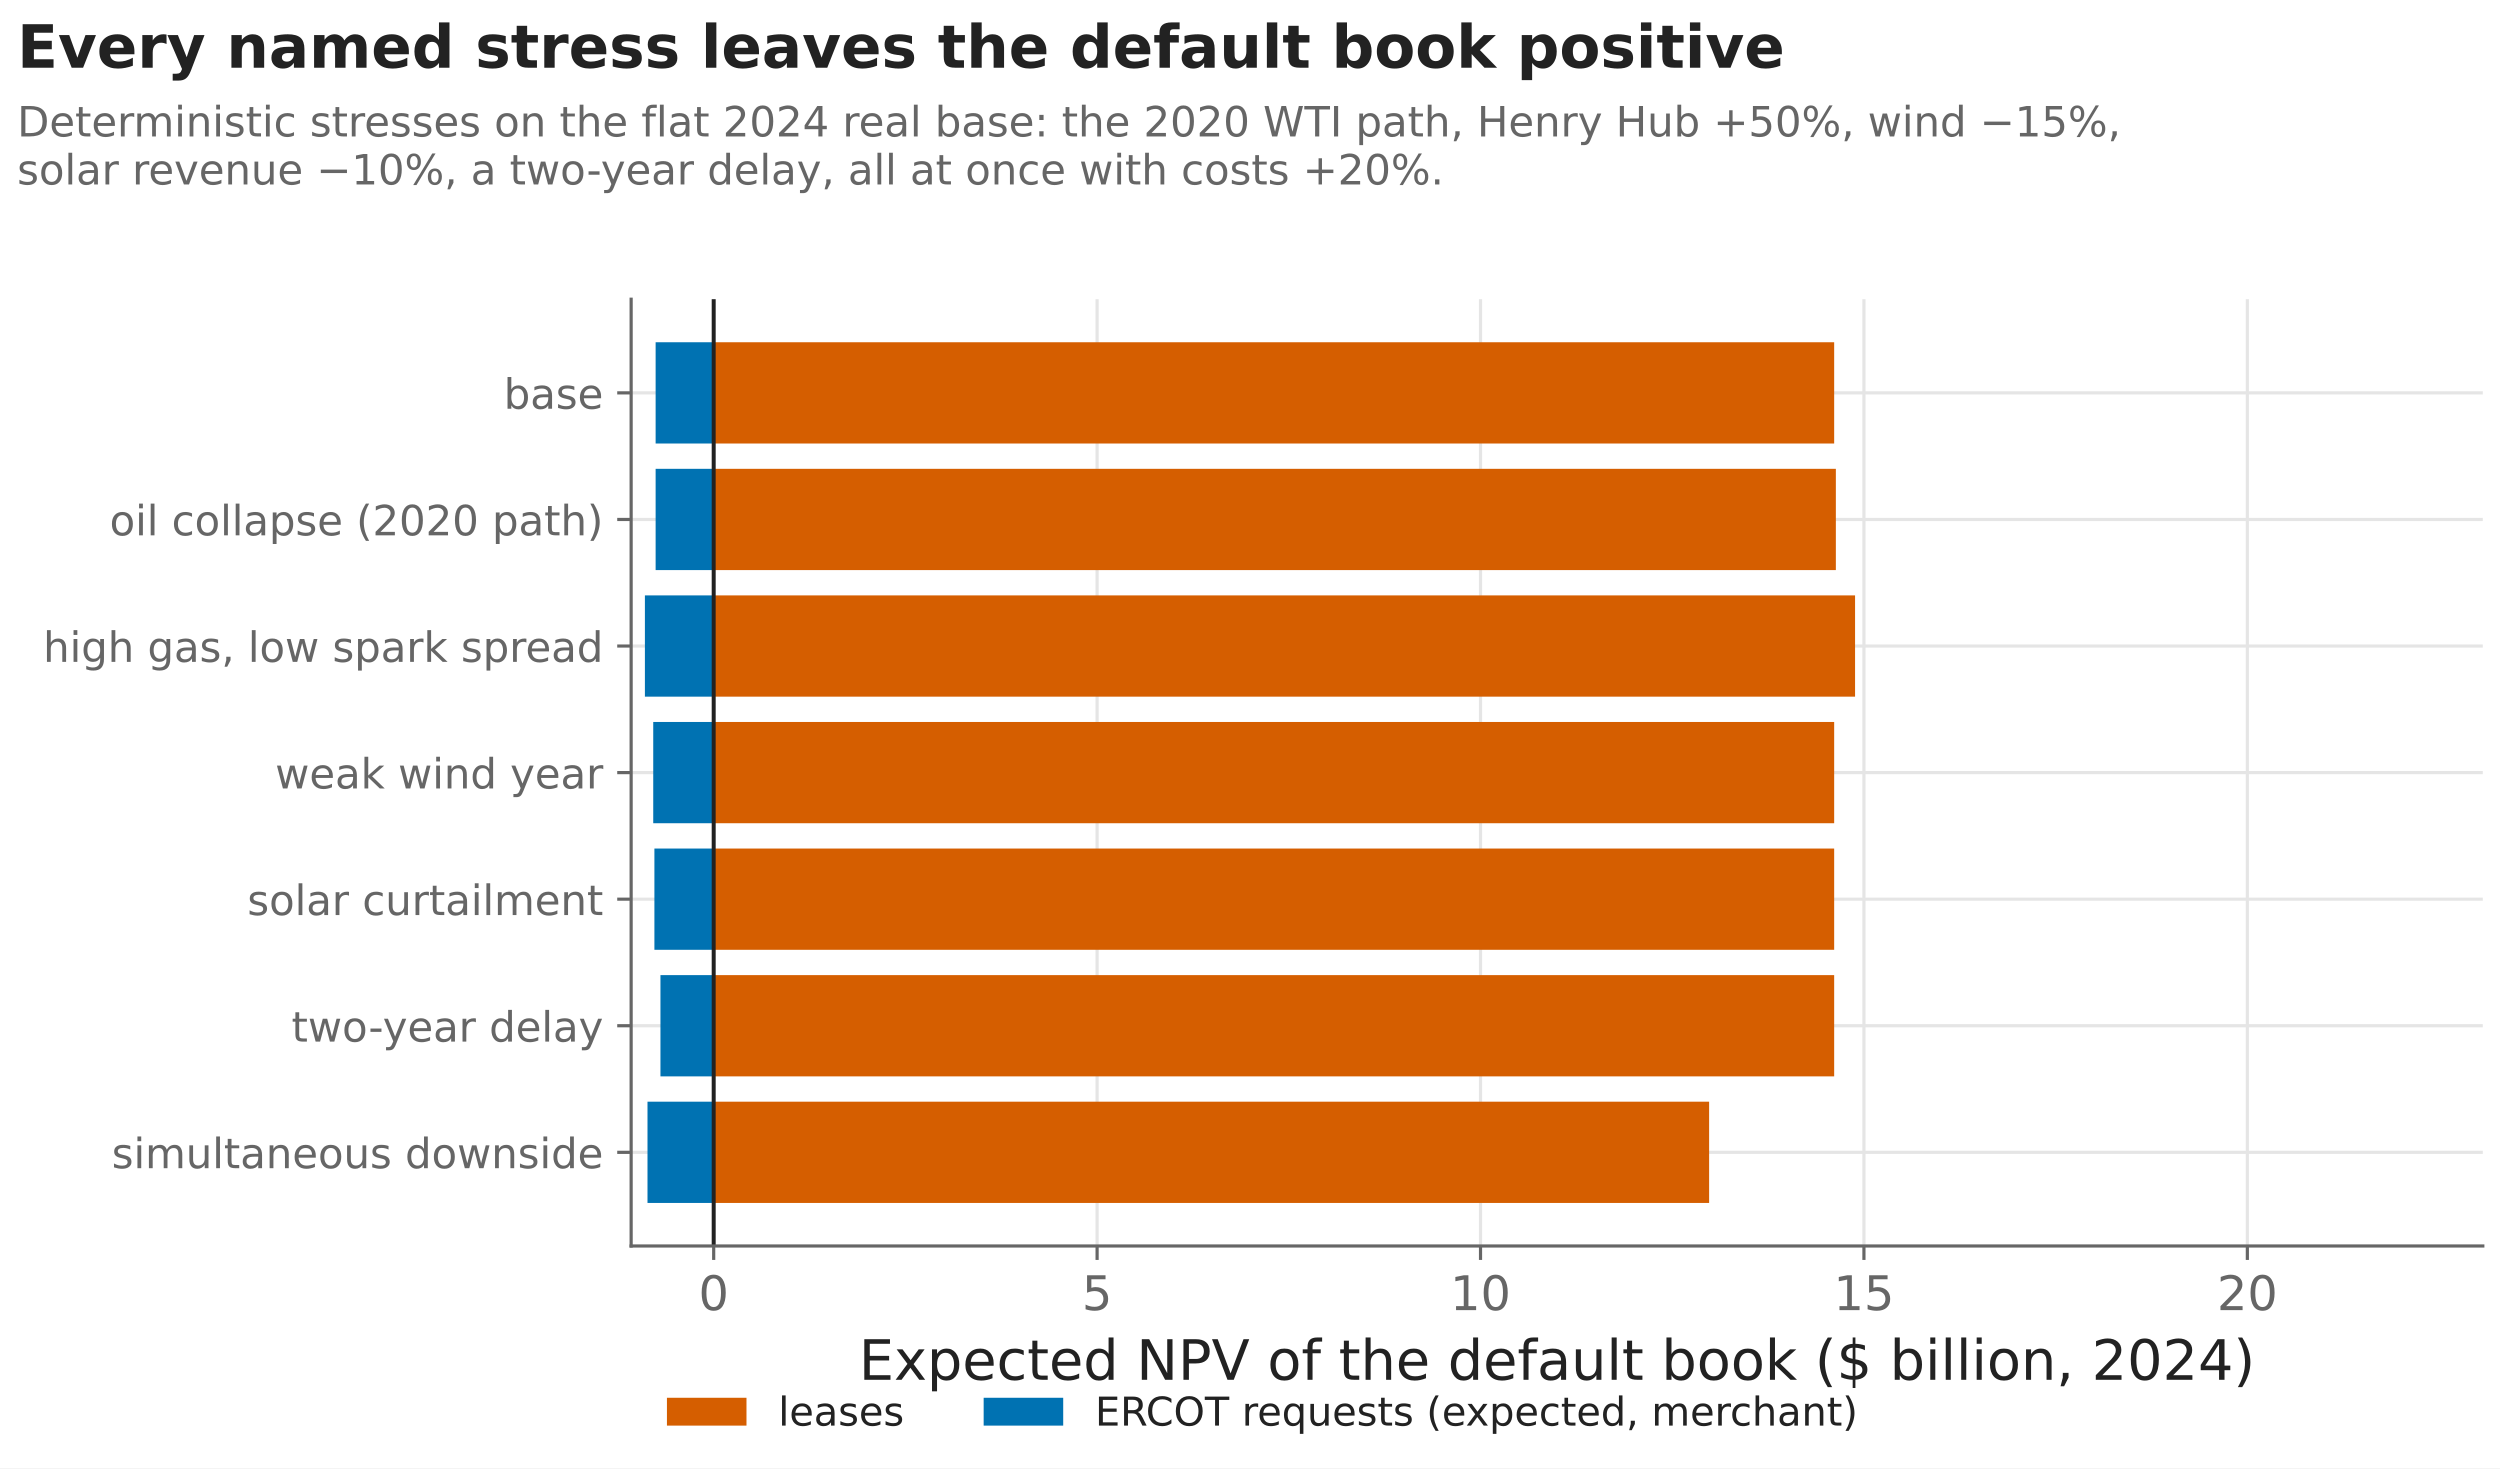
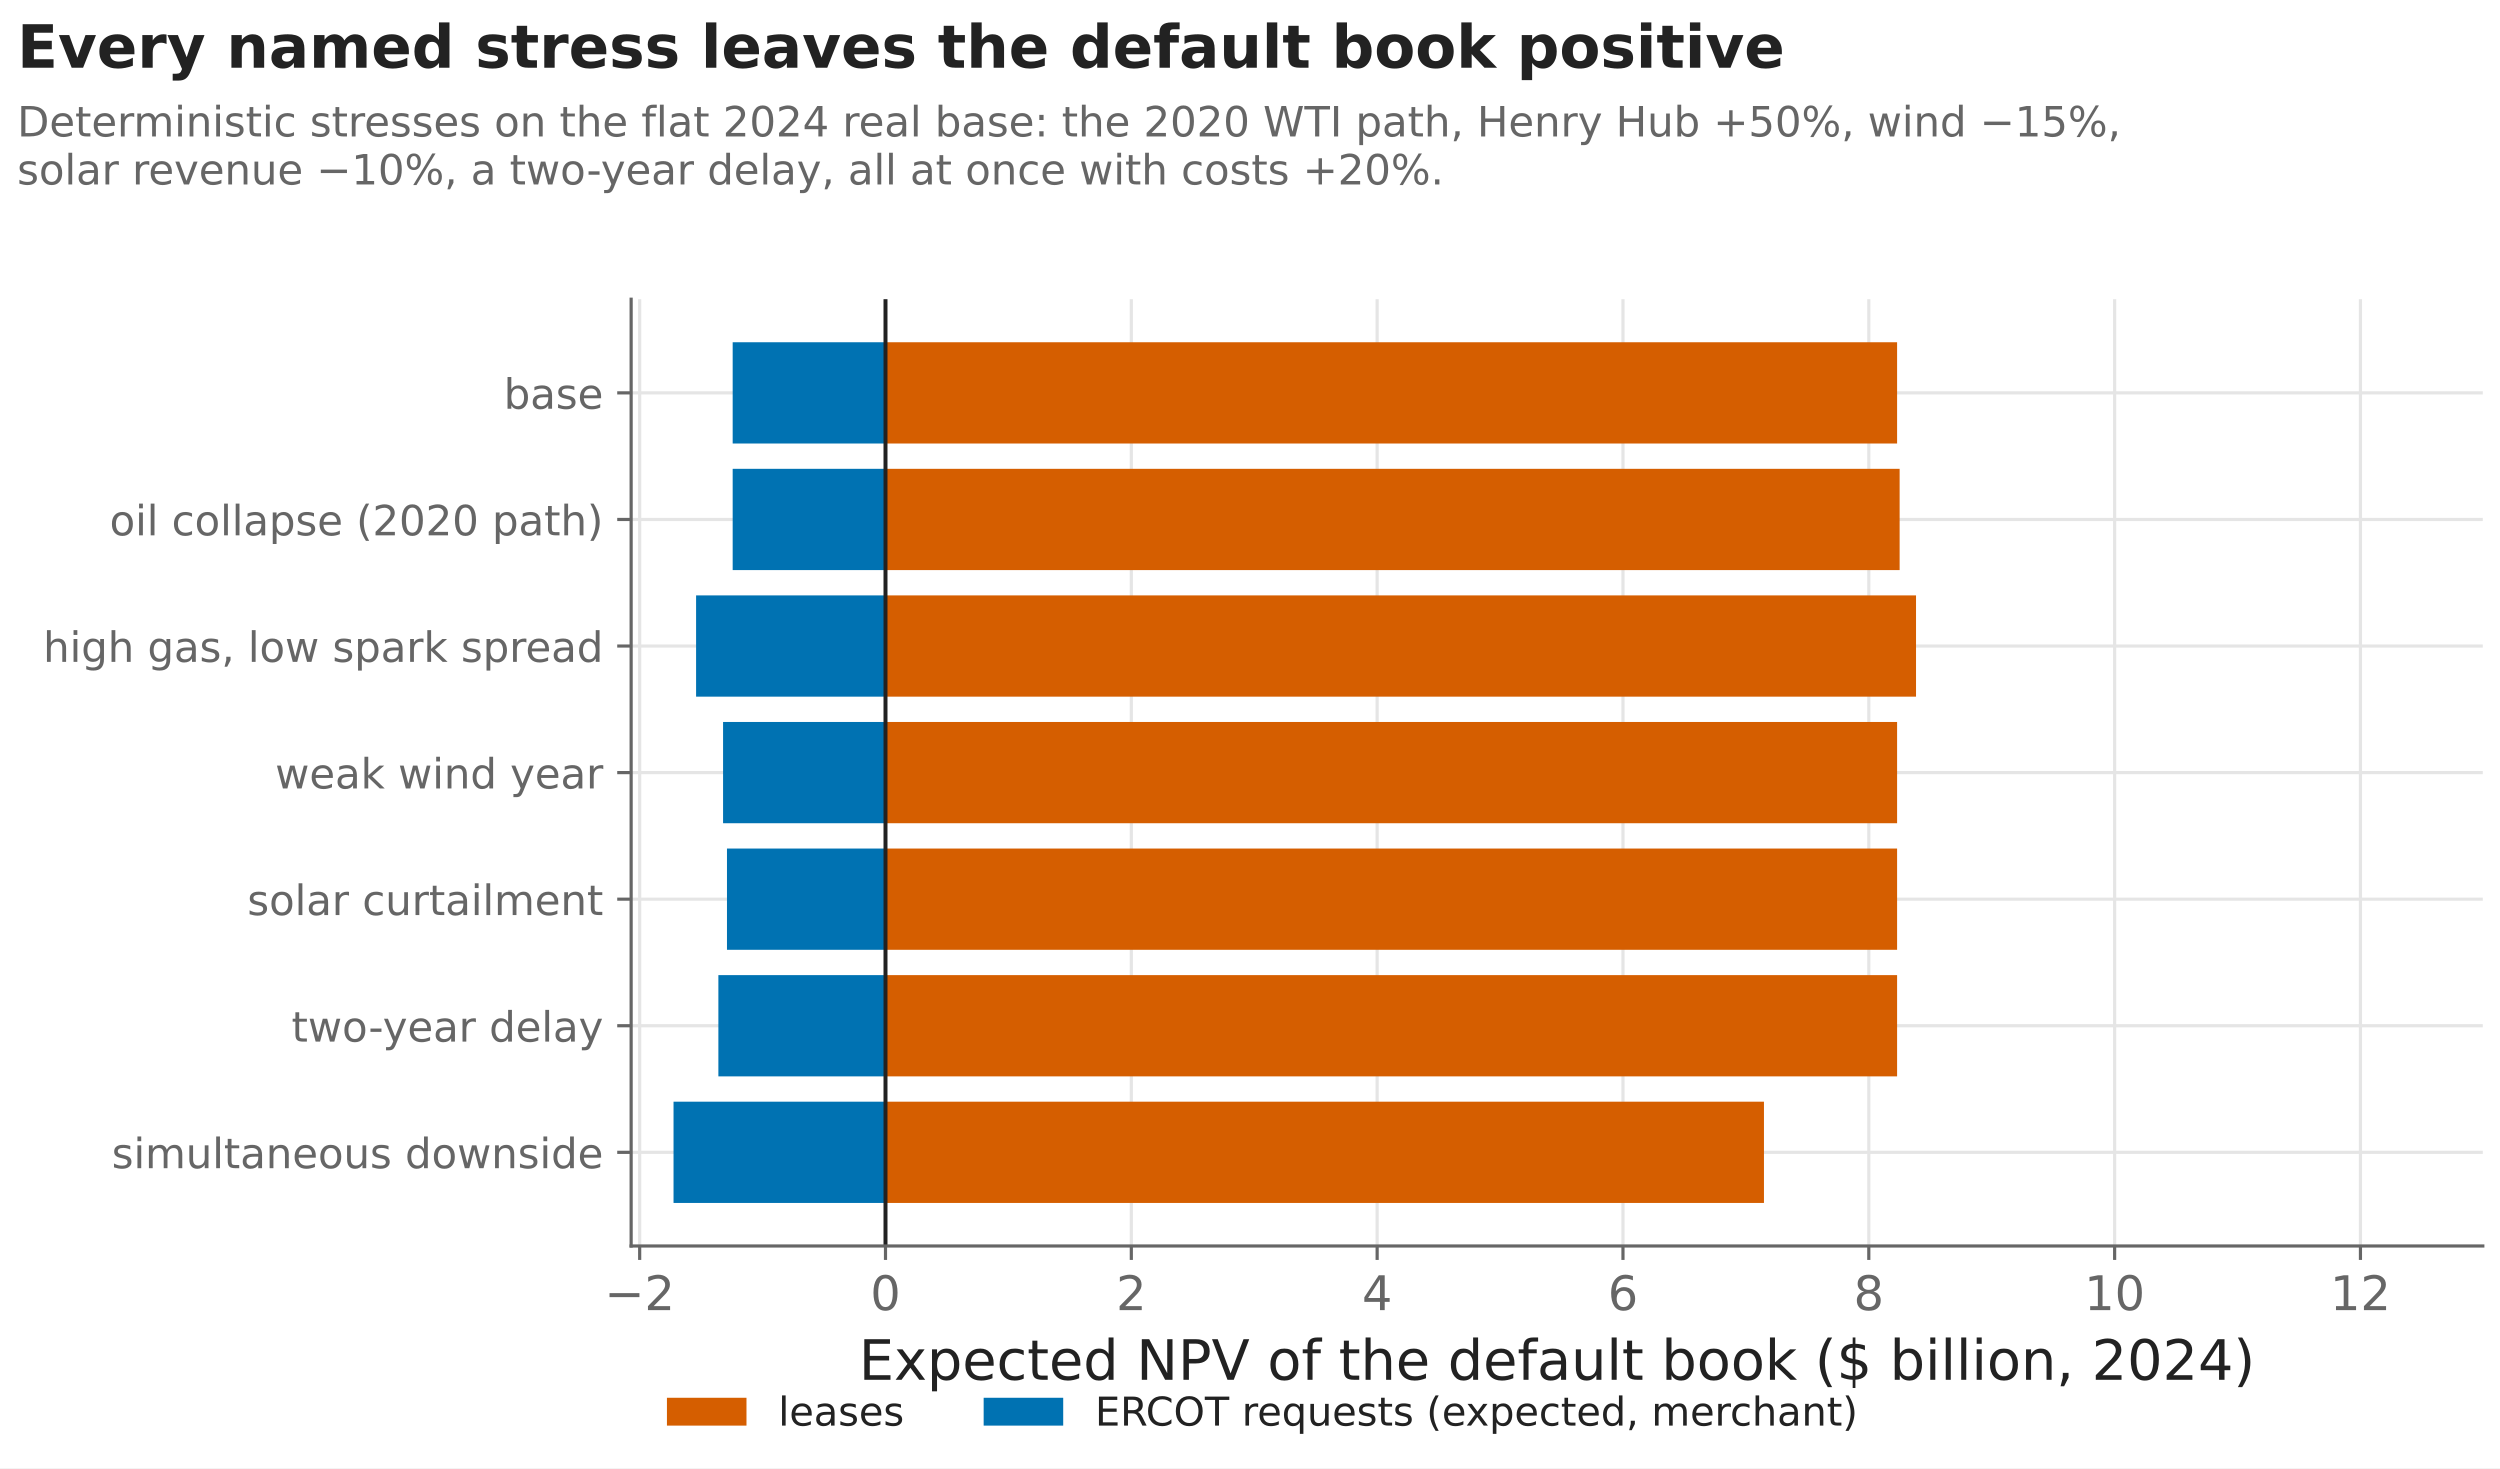
<svg xmlns="http://www.w3.org/2000/svg" xmlns:xlink="http://www.w3.org/1999/xlink" width="628.56pt" height="369.156pt" viewBox="0 0 628.56 369.156" version="1.1">
  <defs>
    <style type="text/css">*{stroke-linejoin: round; stroke-linecap: butt}</style>
  </defs>
  <g id="figure_1">
    <g id="patch_1">
      <path d="M 0 369.156  L 628.56 369.156  L 628.56 0  L 0 0  z " style="fill: #ffffff" />
    </g>
    <g id="axes_1">
      <g id="patch_2">
        <path d="M 158.684 313.27  L 624.24 313.27  L 624.24 75.23  L 158.684 75.23  z " style="fill: #ffffff" />
      </g>
      <g id="matplotlib.axis_1">
        <g id="xtick_1">
          <g id="line2d_1">
-             <path d="M 179.438 313.27  L 179.438 75.23  " clip-path="url(#p8471fedcae)" style="fill: none; stroke: #e5e5e5; stroke-width: 0.8; stroke-linecap: square" />
+             <path d="M 160.828 313.27  L 160.828 75.23  " clip-path="url(#p2131f36fea)" style="fill: none; stroke: #e5e5e5; stroke-width: 0.8; stroke-linecap: square" />
          </g>
          <g id="line2d_2">
            <defs>
              <path id="me00eba5936" d="M 0 0  L 0 3.5  " style="stroke: #666666; stroke-width: 0.8" />
            </defs>
            <g>
-               <use xlink:href="#me00eba5936" x="179.438" y="313.27" style="fill: #666666; stroke: #666666; stroke-width: 0.8" />
+               <use xlink:href="#me00eba5936" x="160.828" y="313.27" style="fill: #666666; stroke: #666666; stroke-width: 0.8" />
            </g>
          </g>
          <g id="text_1">
-             <text style="font-size: 12px; font-family: 'DejaVu Sans', 'Bitstream Vera Sans', 'Computer Modern Sans Serif', 'Lucida Grande', 'Verdana', 'Geneva', 'Lucid', 'Arial', 'Helvetica', 'Avant Garde', sans-serif; text-anchor: middle; fill: #666666" x="179.438" y="329.387" transform="rotate(-0 179.4379 329.3874)">0</text>
+             <text style="font-size: 12px; font-family: 'DejaVu Sans', 'Bitstream Vera Sans', 'Computer Modern Sans Serif', 'Lucida Grande', 'Verdana', 'Geneva', 'Lucid', 'Arial', 'Helvetica', 'Avant Garde', sans-serif; text-anchor: middle; fill: #666666" x="160.828" y="329.387" transform="rotate(-0 160.828 329.3874)">−2</text>
          </g>
        </g>
        <g id="xtick_2">
          <g id="line2d_3">
-             <path d="M 275.838 313.27  L 275.838 75.23  " clip-path="url(#p8471fedcae)" style="fill: none; stroke: #e5e5e5; stroke-width: 0.8; stroke-linecap: square" />
+             <path d="M 222.635 313.27  L 222.635 75.23  " clip-path="url(#p2131f36fea)" style="fill: none; stroke: #e5e5e5; stroke-width: 0.8; stroke-linecap: square" />
          </g>
          <g id="line2d_4">
            <g>
-               <use xlink:href="#me00eba5936" x="275.838" y="313.27" style="fill: #666666; stroke: #666666; stroke-width: 0.8" />
+               <use xlink:href="#me00eba5936" x="222.635" y="313.27" style="fill: #666666; stroke: #666666; stroke-width: 0.8" />
            </g>
          </g>
          <g id="text_2">
-             <text style="font-size: 12px; font-family: 'DejaVu Sans', 'Bitstream Vera Sans', 'Computer Modern Sans Serif', 'Lucida Grande', 'Verdana', 'Geneva', 'Lucid', 'Arial', 'Helvetica', 'Avant Garde', sans-serif; text-anchor: middle; fill: #666666" x="275.838" y="329.387" transform="rotate(-0 275.8379 329.3874)">5</text>
+             <text style="font-size: 12px; font-family: 'DejaVu Sans', 'Bitstream Vera Sans', 'Computer Modern Sans Serif', 'Lucida Grande', 'Verdana', 'Geneva', 'Lucid', 'Arial', 'Helvetica', 'Avant Garde', sans-serif; text-anchor: middle; fill: #666666" x="222.635" y="329.387" transform="rotate(-0 222.6346 329.3874)">0</text>
          </g>
        </g>
        <g id="xtick_3">
          <g id="line2d_5">
-             <path d="M 372.238 313.27  L 372.238 75.23  " clip-path="url(#p8471fedcae)" style="fill: none; stroke: #e5e5e5; stroke-width: 0.8; stroke-linecap: square" />
+             <path d="M 284.441 313.27  L 284.441 75.23  " clip-path="url(#p2131f36fea)" style="fill: none; stroke: #e5e5e5; stroke-width: 0.8; stroke-linecap: square" />
          </g>
          <g id="line2d_6">
            <g>
-               <use xlink:href="#me00eba5936" x="372.238" y="313.27" style="fill: #666666; stroke: #666666; stroke-width: 0.8" />
+               <use xlink:href="#me00eba5936" x="284.441" y="313.27" style="fill: #666666; stroke: #666666; stroke-width: 0.8" />
            </g>
          </g>
          <g id="text_3">
-             <text style="font-size: 12px; font-family: 'DejaVu Sans', 'Bitstream Vera Sans', 'Computer Modern Sans Serif', 'Lucida Grande', 'Verdana', 'Geneva', 'Lucid', 'Arial', 'Helvetica', 'Avant Garde', sans-serif; text-anchor: middle; fill: #666666" x="372.238" y="329.387" transform="rotate(-0 372.238 329.3874)">10</text>
+             <text style="font-size: 12px; font-family: 'DejaVu Sans', 'Bitstream Vera Sans', 'Computer Modern Sans Serif', 'Lucida Grande', 'Verdana', 'Geneva', 'Lucid', 'Arial', 'Helvetica', 'Avant Garde', sans-serif; text-anchor: middle; fill: #666666" x="284.441" y="329.387" transform="rotate(-0 284.4412 329.3874)">2</text>
          </g>
        </g>
        <g id="xtick_4">
          <g id="line2d_7">
-             <path d="M 468.638 313.27  L 468.638 75.23  " clip-path="url(#p8471fedcae)" style="fill: none; stroke: #e5e5e5; stroke-width: 0.8; stroke-linecap: square" />
+             <path d="M 346.248 313.27  L 346.248 75.23  " clip-path="url(#p2131f36fea)" style="fill: none; stroke: #e5e5e5; stroke-width: 0.8; stroke-linecap: square" />
          </g>
          <g id="line2d_8">
            <g>
-               <use xlink:href="#me00eba5936" x="468.638" y="313.27" style="fill: #666666; stroke: #666666; stroke-width: 0.8" />
+               <use xlink:href="#me00eba5936" x="346.248" y="313.27" style="fill: #666666; stroke: #666666; stroke-width: 0.8" />
            </g>
          </g>
          <g id="text_4">
-             <text style="font-size: 12px; font-family: 'DejaVu Sans', 'Bitstream Vera Sans', 'Computer Modern Sans Serif', 'Lucida Grande', 'Verdana', 'Geneva', 'Lucid', 'Arial', 'Helvetica', 'Avant Garde', sans-serif; text-anchor: middle; fill: #666666" x="468.638" y="329.387" transform="rotate(-0 468.6381 329.3874)">15</text>
+             <text style="font-size: 12px; font-family: 'DejaVu Sans', 'Bitstream Vera Sans', 'Computer Modern Sans Serif', 'Lucida Grande', 'Verdana', 'Geneva', 'Lucid', 'Arial', 'Helvetica', 'Avant Garde', sans-serif; text-anchor: middle; fill: #666666" x="346.248" y="329.387" transform="rotate(-0 346.2478 329.3874)">4</text>
          </g>
        </g>
        <g id="xtick_5">
          <g id="line2d_9">
-             <path d="M 565.038 313.27  L 565.038 75.23  " clip-path="url(#p8471fedcae)" style="fill: none; stroke: #e5e5e5; stroke-width: 0.8; stroke-linecap: square" />
+             <path d="M 408.054 313.27  L 408.054 75.23  " clip-path="url(#p2131f36fea)" style="fill: none; stroke: #e5e5e5; stroke-width: 0.8; stroke-linecap: square" />
          </g>
          <g id="line2d_10">
            <g>
-               <use xlink:href="#me00eba5936" x="565.038" y="313.27" style="fill: #666666; stroke: #666666; stroke-width: 0.8" />
+               <use xlink:href="#me00eba5936" x="408.054" y="313.27" style="fill: #666666; stroke: #666666; stroke-width: 0.8" />
            </g>
          </g>
          <g id="text_5">
-             <text style="font-size: 12px; font-family: 'DejaVu Sans', 'Bitstream Vera Sans', 'Computer Modern Sans Serif', 'Lucida Grande', 'Verdana', 'Geneva', 'Lucid', 'Arial', 'Helvetica', 'Avant Garde', sans-serif; text-anchor: middle; fill: #666666" x="565.038" y="329.387" transform="rotate(-0 565.0381 329.3874)">20</text>
-           </g>
-         </g>
-         <g id="text_6">
+             <text style="font-size: 12px; font-family: 'DejaVu Sans', 'Bitstream Vera Sans', 'Computer Modern Sans Serif', 'Lucida Grande', 'Verdana', 'Geneva', 'Lucid', 'Arial', 'Helvetica', 'Avant Garde', sans-serif; text-anchor: middle; fill: #666666" x="408.054" y="329.387" transform="rotate(-0 408.0544 329.3874)">6</text>
+           </g>
+         </g>
+         <g id="xtick_6">
+           <g id="line2d_11">
+             <path d="M 469.861 313.27  L 469.861 75.23  " clip-path="url(#p2131f36fea)" style="fill: none; stroke: #e5e5e5; stroke-width: 0.8; stroke-linecap: square" />
+           </g>
+           <g id="line2d_12">
+             <g>
+               <use xlink:href="#me00eba5936" x="469.861" y="313.27" style="fill: #666666; stroke: #666666; stroke-width: 0.8" />
+             </g>
+           </g>
+           <g id="text_6">
+             <text style="font-size: 12px; font-family: 'DejaVu Sans', 'Bitstream Vera Sans', 'Computer Modern Sans Serif', 'Lucida Grande', 'Verdana', 'Geneva', 'Lucid', 'Arial', 'Helvetica', 'Avant Garde', sans-serif; text-anchor: middle; fill: #666666" x="469.861" y="329.387" transform="rotate(-0 469.8611 329.3874)">8</text>
+           </g>
+         </g>
+         <g id="xtick_7">
+           <g id="line2d_13">
+             <path d="M 531.668 313.27  L 531.668 75.23  " clip-path="url(#p2131f36fea)" style="fill: none; stroke: #e5e5e5; stroke-width: 0.8; stroke-linecap: square" />
+           </g>
+           <g id="line2d_14">
+             <g>
+               <use xlink:href="#me00eba5936" x="531.668" y="313.27" style="fill: #666666; stroke: #666666; stroke-width: 0.8" />
+             </g>
+           </g>
+           <g id="text_7">
+             <text style="font-size: 12px; font-family: 'DejaVu Sans', 'Bitstream Vera Sans', 'Computer Modern Sans Serif', 'Lucida Grande', 'Verdana', 'Geneva', 'Lucid', 'Arial', 'Helvetica', 'Avant Garde', sans-serif; text-anchor: middle; fill: #666666" x="531.668" y="329.387" transform="rotate(-0 531.6677 329.3874)">10</text>
+           </g>
+         </g>
+         <g id="xtick_8">
+           <g id="line2d_15">
+             <path d="M 593.474 313.27  L 593.474 75.23  " clip-path="url(#p2131f36fea)" style="fill: none; stroke: #e5e5e5; stroke-width: 0.8; stroke-linecap: square" />
+           </g>
+           <g id="line2d_16">
+             <g>
+               <use xlink:href="#me00eba5936" x="593.474" y="313.27" style="fill: #666666; stroke: #666666; stroke-width: 0.8" />
+             </g>
+           </g>
+           <g id="text_8">
+             <text style="font-size: 12px; font-family: 'DejaVu Sans', 'Bitstream Vera Sans', 'Computer Modern Sans Serif', 'Lucida Grande', 'Verdana', 'Geneva', 'Lucid', 'Arial', 'Helvetica', 'Avant Garde', sans-serif; text-anchor: middle; fill: #666666" x="593.474" y="329.387" transform="rotate(-0 593.4743 329.3874)">12</text>
+           </g>
+         </g>
+         <g id="text_9">
          <text style="font-size: 14px; font-family: 'DejaVu Sans', 'Bitstream Vera Sans', 'Computer Modern Sans Serif', 'Lucida Grande', 'Verdana', 'Geneva', 'Lucid', 'Arial', 'Helvetica', 'Avant Garde', sans-serif; text-anchor: middle; fill: #222222" x="391.462" y="346.908" transform="rotate(-0 391.4619 346.908)">Expected NPV of the default book ($ billion, 2024)</text>
        </g>
      </g>
      <g id="matplotlib.axis_2">
        <g id="ytick_1">
-           <g id="line2d_11">
-             <path d="M 158.684 98.78  L 624.24 98.78  " clip-path="url(#p8471fedcae)" style="fill: none; stroke: #e5e5e5; stroke-width: 0.8; stroke-linecap: square" />
-           </g>
-           <g id="line2d_12">
+           <g id="line2d_17">
+             <path d="M 158.684 98.78  L 624.24 98.78  " clip-path="url(#p2131f36fea)" style="fill: none; stroke: #e5e5e5; stroke-width: 0.8; stroke-linecap: square" />
+           </g>
+           <g id="line2d_18">
            <defs>
              <path id="mce5acbc380" d="M 0 0  L -3.5 0  " style="stroke: #666666; stroke-width: 0.8" />
            </defs>
            <g>
              <use xlink:href="#mce5acbc380" x="158.684" y="98.78" style="fill: #666666; stroke: #666666; stroke-width: 0.8" />
            </g>
          </g>
-           <g id="text_7">
+           <g id="text_10">
            <text style="font-size: 10.5px; font-family: 'DejaVu Sans', 'Bitstream Vera Sans', 'Computer Modern Sans Serif', 'Lucida Grande', 'Verdana', 'Geneva', 'Lucid', 'Arial', 'Helvetica', 'Avant Garde', sans-serif; text-anchor: end; fill: #666666" x="151.684" y="102.769" transform="rotate(-0 151.6838 102.7688)">base</text>
          </g>
        </g>
        <g id="ytick_2">
-           <g id="line2d_13">
-             <path d="M 158.684 130.603  L 624.24 130.603  " clip-path="url(#p8471fedcae)" style="fill: none; stroke: #e5e5e5; stroke-width: 0.8; stroke-linecap: square" />
-           </g>
-           <g id="line2d_14">
+           <g id="line2d_19">
+             <path d="M 158.684 130.603  L 624.24 130.603  " clip-path="url(#p2131f36fea)" style="fill: none; stroke: #e5e5e5; stroke-width: 0.8; stroke-linecap: square" />
+           </g>
+           <g id="line2d_20">
            <g>
              <use xlink:href="#mce5acbc380" x="158.684" y="130.603" style="fill: #666666; stroke: #666666; stroke-width: 0.8" />
            </g>
          </g>
-           <g id="text_8">
+           <g id="text_11">
            <text style="font-size: 10.5px; font-family: 'DejaVu Sans', 'Bitstream Vera Sans', 'Computer Modern Sans Serif', 'Lucida Grande', 'Verdana', 'Geneva', 'Lucid', 'Arial', 'Helvetica', 'Avant Garde', sans-serif; text-anchor: end; fill: #666666" x="151.684" y="134.592" transform="rotate(-0 151.6838 134.5923)">oil collapse (2020 path)</text>
          </g>
        </g>
        <g id="ytick_3">
-           <g id="line2d_15">
-             <path d="M 158.684 162.427  L 624.24 162.427  " clip-path="url(#p8471fedcae)" style="fill: none; stroke: #e5e5e5; stroke-width: 0.8; stroke-linecap: square" />
-           </g>
-           <g id="line2d_16">
+           <g id="line2d_21">
+             <path d="M 158.684 162.427  L 624.24 162.427  " clip-path="url(#p2131f36fea)" style="fill: none; stroke: #e5e5e5; stroke-width: 0.8; stroke-linecap: square" />
+           </g>
+           <g id="line2d_22">
            <g>
              <use xlink:href="#mce5acbc380" x="158.684" y="162.427" style="fill: #666666; stroke: #666666; stroke-width: 0.8" />
            </g>
          </g>
-           <g id="text_9">
+           <g id="text_12">
            <text style="font-size: 10.5px; font-family: 'DejaVu Sans', 'Bitstream Vera Sans', 'Computer Modern Sans Serif', 'Lucida Grande', 'Verdana', 'Geneva', 'Lucid', 'Arial', 'Helvetica', 'Avant Garde', sans-serif; text-anchor: end; fill: #666666" x="151.684" y="166.416" transform="rotate(-0 151.6838 166.4158)">high gas, low spark spread</text>
          </g>
        </g>
        <g id="ytick_4">
-           <g id="line2d_17">
-             <path d="M 158.684 194.25  L 624.24 194.25  " clip-path="url(#p8471fedcae)" style="fill: none; stroke: #e5e5e5; stroke-width: 0.8; stroke-linecap: square" />
-           </g>
-           <g id="line2d_18">
+           <g id="line2d_23">
+             <path d="M 158.684 194.25  L 624.24 194.25  " clip-path="url(#p2131f36fea)" style="fill: none; stroke: #e5e5e5; stroke-width: 0.8; stroke-linecap: square" />
+           </g>
+           <g id="line2d_24">
            <g>
              <use xlink:href="#mce5acbc380" x="158.684" y="194.25" style="fill: #666666; stroke: #666666; stroke-width: 0.8" />
            </g>
          </g>
-           <g id="text_10">
+           <g id="text_13">
            <text style="font-size: 10.5px; font-family: 'DejaVu Sans', 'Bitstream Vera Sans', 'Computer Modern Sans Serif', 'Lucida Grande', 'Verdana', 'Geneva', 'Lucid', 'Arial', 'Helvetica', 'Avant Garde', sans-serif; text-anchor: end; fill: #666666" x="151.684" y="198.239" transform="rotate(-0 151.6838 198.2394)">weak wind year</text>
          </g>
        </g>
        <g id="ytick_5">
-           <g id="line2d_19">
-             <path d="M 158.684 226.074  L 624.24 226.074  " clip-path="url(#p8471fedcae)" style="fill: none; stroke: #e5e5e5; stroke-width: 0.8; stroke-linecap: square" />
-           </g>
-           <g id="line2d_20">
+           <g id="line2d_25">
+             <path d="M 158.684 226.074  L 624.24 226.074  " clip-path="url(#p2131f36fea)" style="fill: none; stroke: #e5e5e5; stroke-width: 0.8; stroke-linecap: square" />
+           </g>
+           <g id="line2d_26">
            <g>
              <use xlink:href="#mce5acbc380" x="158.684" y="226.074" style="fill: #666666; stroke: #666666; stroke-width: 0.8" />
            </g>
          </g>
-           <g id="text_11">
+           <g id="text_14">
            <text style="font-size: 10.5px; font-family: 'DejaVu Sans', 'Bitstream Vera Sans', 'Computer Modern Sans Serif', 'Lucida Grande', 'Verdana', 'Geneva', 'Lucid', 'Arial', 'Helvetica', 'Avant Garde', sans-serif; text-anchor: end; fill: #666666" x="151.684" y="230.063" transform="rotate(-0 151.6838 230.0629)">solar curtailment</text>
          </g>
        </g>
        <g id="ytick_6">
-           <g id="line2d_21">
-             <path d="M 158.684 257.897  L 624.24 257.897  " clip-path="url(#p8471fedcae)" style="fill: none; stroke: #e5e5e5; stroke-width: 0.8; stroke-linecap: square" />
-           </g>
-           <g id="line2d_22">
+           <g id="line2d_27">
+             <path d="M 158.684 257.897  L 624.24 257.897  " clip-path="url(#p2131f36fea)" style="fill: none; stroke: #e5e5e5; stroke-width: 0.8; stroke-linecap: square" />
+           </g>
+           <g id="line2d_28">
            <g>
              <use xlink:href="#mce5acbc380" x="158.684" y="257.897" style="fill: #666666; stroke: #666666; stroke-width: 0.8" />
            </g>
          </g>
-           <g id="text_12">
+           <g id="text_15">
            <text style="font-size: 10.5px; font-family: 'DejaVu Sans', 'Bitstream Vera Sans', 'Computer Modern Sans Serif', 'Lucida Grande', 'Verdana', 'Geneva', 'Lucid', 'Arial', 'Helvetica', 'Avant Garde', sans-serif; text-anchor: end; fill: #666666" x="151.684" y="261.886" transform="rotate(-0 151.6838 261.8864)">two-year delay</text>
          </g>
        </g>
        <g id="ytick_7">
-           <g id="line2d_23">
-             <path d="M 158.684 289.721  L 624.24 289.721  " clip-path="url(#p8471fedcae)" style="fill: none; stroke: #e5e5e5; stroke-width: 0.8; stroke-linecap: square" />
-           </g>
-           <g id="line2d_24">
+           <g id="line2d_29">
+             <path d="M 158.684 289.721  L 624.24 289.721  " clip-path="url(#p2131f36fea)" style="fill: none; stroke: #e5e5e5; stroke-width: 0.8; stroke-linecap: square" />
+           </g>
+           <g id="line2d_30">
            <g>
              <use xlink:href="#mce5acbc380" x="158.684" y="289.721" style="fill: #666666; stroke: #666666; stroke-width: 0.8" />
            </g>
          </g>
-           <g id="text_13">
+           <g id="text_16">
            <text style="font-size: 10.5px; font-family: 'DejaVu Sans', 'Bitstream Vera Sans', 'Computer Modern Sans Serif', 'Lucida Grande', 'Verdana', 'Geneva', 'Lucid', 'Arial', 'Helvetica', 'Avant Garde', sans-serif; text-anchor: end; fill: #666666" x="151.684" y="293.71" transform="rotate(-0 151.6838 293.71)">simultaneous downside</text>
          </g>
        </g>
      </g>
      <g id="patch_3">
-         <path d="M 179.438 86.05  L 461.154 86.05  L 461.154 111.509  L 179.438 111.509  z " clip-path="url(#p8471fedcae)" style="fill: #d55e00" />
+         <path d="M 222.635 86.05  L 476.975 86.05  L 476.975 111.509  L 222.635 111.509  z " clip-path="url(#p2131f36fea)" style="fill: #d55e00" />
      </g>
      <g id="patch_4">
-         <path d="M 179.438 117.874  L 461.577 117.874  L 461.577 143.333  L 179.438 143.333  z " clip-path="url(#p8471fedcae)" style="fill: #d55e00" />
+         <path d="M 222.635 117.874  L 477.612 117.874  L 477.612 143.333  L 222.635 143.333  z " clip-path="url(#p2131f36fea)" style="fill: #d55e00" />
      </g>
      <g id="patch_5">
-         <path d="M 179.438 149.697  L 466.407 149.697  L 466.407 175.156  L 179.438 175.156  z " clip-path="url(#p8471fedcae)" style="fill: #d55e00" />
+         <path d="M 222.635 149.697  L 481.735 149.697  L 481.735 175.156  L 222.635 175.156  z " clip-path="url(#p2131f36fea)" style="fill: #d55e00" />
      </g>
      <g id="patch_6">
-         <path d="M 179.438 181.521  L 461.154 181.521  L 461.154 206.98  L 179.438 206.98  z " clip-path="url(#p8471fedcae)" style="fill: #d55e00" />
+         <path d="M 222.635 181.521  L 476.975 181.521  L 476.975 206.98  L 222.635 206.98  z " clip-path="url(#p2131f36fea)" style="fill: #d55e00" />
      </g>
      <g id="patch_7">
-         <path d="M 179.438 213.344  L 461.154 213.344  L 461.154 238.803  L 179.438 238.803  z " clip-path="url(#p8471fedcae)" style="fill: #d55e00" />
+         <path d="M 222.635 213.344  L 476.975 213.344  L 476.975 238.803  L 222.635 238.803  z " clip-path="url(#p2131f36fea)" style="fill: #d55e00" />
      </g>
      <g id="patch_8">
-         <path d="M 179.438 245.168  L 461.154 245.168  L 461.154 270.627  L 179.438 270.627  z " clip-path="url(#p8471fedcae)" style="fill: #d55e00" />
+         <path d="M 222.635 245.168  L 476.975 245.168  L 476.975 270.627  L 222.635 270.627  z " clip-path="url(#p2131f36fea)" style="fill: #d55e00" />
      </g>
      <g id="patch_9">
-         <path d="M 179.438 276.991  L 429.714 276.991  L 429.714 302.45  L 179.438 302.45  z " clip-path="url(#p8471fedcae)" style="fill: #d55e00" />
+         <path d="M 222.635 276.991  L 443.501 276.991  L 443.501 302.45  L 222.635 302.45  z " clip-path="url(#p2131f36fea)" style="fill: #d55e00" />
      </g>
      <g id="patch_10">
-         <path d="M 179.438 86.05  L 164.84 86.05  L 164.84 111.509  L 179.438 111.509  z " clip-path="url(#p8471fedcae)" style="fill: #0072b2" />
+         <path d="M 222.635 86.05  L 184.211 86.05  L 184.211 111.509  L 222.635 111.509  z " clip-path="url(#p2131f36fea)" style="fill: #0072b2" />
      </g>
      <g id="patch_11">
-         <path d="M 179.438 117.874  L 164.84 117.874  L 164.84 143.333  L 179.438 143.333  z " clip-path="url(#p8471fedcae)" style="fill: #0072b2" />
+         <path d="M 222.635 117.874  L 184.211 117.874  L 184.211 143.333  L 222.635 143.333  z " clip-path="url(#p2131f36fea)" style="fill: #0072b2" />
      </g>
      <g id="patch_12">
-         <path d="M 179.438 149.697  L 162.143 149.697  L 162.143 175.156  L 179.438 175.156  z " clip-path="url(#p8471fedcae)" style="fill: #0072b2" />
+         <path d="M 222.635 149.697  L 175.014 149.697  L 175.014 175.156  L 222.635 175.156  z " clip-path="url(#p2131f36fea)" style="fill: #0072b2" />
      </g>
      <g id="patch_13">
-         <path d="M 179.438 181.521  L 164.239 181.521  L 164.239 206.98  L 179.438 206.98  z " clip-path="url(#p8471fedcae)" style="fill: #0072b2" />
+         <path d="M 222.635 181.521  L 181.797 181.521  L 181.797 206.98  L 222.635 206.98  z " clip-path="url(#p2131f36fea)" style="fill: #0072b2" />
      </g>
      <g id="patch_14">
-         <path d="M 179.438 213.344  L 164.533 213.344  L 164.533 238.803  L 179.438 238.803  z " clip-path="url(#p8471fedcae)" style="fill: #0072b2" />
+         <path d="M 222.635 213.344  L 182.778 213.344  L 182.778 238.803  L 222.635 238.803  z " clip-path="url(#p2131f36fea)" style="fill: #0072b2" />
      </g>
      <g id="patch_15">
-         <path d="M 179.438 245.168  L 166.054 245.168  L 166.054 270.627  L 179.438 270.627  z " clip-path="url(#p8471fedcae)" style="fill: #0072b2" />
+         <path d="M 222.635 245.168  L 180.617 245.168  L 180.617 270.627  L 222.635 270.627  z " clip-path="url(#p2131f36fea)" style="fill: #0072b2" />
      </g>
      <g id="patch_16">
-         <path d="M 179.438 276.991  L 162.797 276.991  L 162.797 302.45  L 179.438 302.45  z " clip-path="url(#p8471fedcae)" style="fill: #0072b2" />
-       </g>
-       <g id="line2d_25">
-         <path d="M 179.438 313.27  L 179.438 75.23  " clip-path="url(#p8471fedcae)" style="fill: none; stroke: #222222; stroke-linecap: square" />
+         <path d="M 222.635 276.991  L 169.342 276.991  L 169.342 302.45  L 222.635 302.45  z " clip-path="url(#p2131f36fea)" style="fill: #0072b2" />
+       </g>
+       <g id="line2d_31">
+         <path d="M 222.635 313.27  L 222.635 75.23  " clip-path="url(#p2131f36fea)" style="fill: none; stroke: #222222; stroke-linecap: square" />
      </g>
      <g id="patch_17">
        <path d="M 158.684 313.27  L 158.684 75.23  " style="fill: none; stroke: #666666; stroke-width: 0.8; stroke-linejoin: miter; stroke-linecap: square" />
      </g>
      <g id="patch_18">
        <path d="M 158.684 313.27  L 624.24 313.27  " style="fill: none; stroke: #666666; stroke-width: 0.8; stroke-linejoin: miter; stroke-linecap: square" />
      </g>
      <g id="legend_1">
        <g id="patch_19">
          <path d="M 167.684 358.433  L 187.684 358.433  L 187.684 351.433  L 167.684 351.433  z " style="fill: #d55e00" />
        </g>
-         <g id="text_14">
+         <g id="text_17">
          <text style="font-size: 10px; font-family: 'DejaVu Sans', 'Bitstream Vera Sans', 'Computer Modern Sans Serif', 'Lucida Grande', 'Verdana', 'Geneva', 'Lucid', 'Arial', 'Helvetica', 'Avant Garde', sans-serif; text-anchor: start; fill: #222222" x="195.684" y="358.433" transform="rotate(-0 195.6838 358.4334)">leases</text>
        </g>
        <g id="patch_20">
          <path d="M 247.315 358.433  L 267.315 358.433  L 267.315 351.433  L 247.315 351.433  z " style="fill: #0072b2" />
        </g>
-         <g id="text_15">
+         <g id="text_18">
          <text style="font-size: 10px; font-family: 'DejaVu Sans', 'Bitstream Vera Sans', 'Computer Modern Sans Serif', 'Lucida Grande', 'Verdana', 'Geneva', 'Lucid', 'Arial', 'Helvetica', 'Avant Garde', sans-serif; text-anchor: start; fill: #222222" x="275.315" y="358.433" transform="rotate(-0 275.315 358.4334)">ERCOT requests (expected, merchant)</text>
        </g>
      </g>
    </g>
-     <g id="text_16">
+     <g id="text_19">
      <text style="font-weight: 700; font-size: 15px; font-family: 'DejaVu Sans', 'Bitstream Vera Sans', 'Computer Modern Sans Serif', 'Lucida Grande', 'Verdana', 'Geneva', 'Lucid', 'Arial', 'Helvetica', 'Avant Garde', sans-serif; text-anchor: start; fill: #222222" x="4.32" y="17.025" transform="rotate(-0 4.32 17.02547)">Every named stress leaves the default book positive</text>
    </g>
-     <g id="text_17">
+     <g id="text_20">
      <text style="font-size: 10.5px; font-family: 'DejaVu Sans', 'Bitstream Vera Sans', 'Computer Modern Sans Serif', 'Lucida Grande', 'Verdana', 'Geneva', 'Lucid', 'Arial', 'Helvetica', 'Avant Garde', sans-serif; fill: #666666" transform="translate(4.32 34.3023)">Deterministic stresses on the flat 2024 real base: the 2020 WTI path, Henry Hub +50%, wind −15%,</text>
      <text style="font-size: 10.5px; font-family: 'DejaVu Sans', 'Bitstream Vera Sans', 'Computer Modern Sans Serif', 'Lucida Grande', 'Verdana', 'Geneva', 'Lucid', 'Arial', 'Helvetica', 'Avant Garde', sans-serif; fill: #666666" transform="translate(4.32 46.3773)">solar revenue −10%, a two-year delay, all at once with costs +20%.</text>
    </g>
  </g>
  <defs>
-     <clipPath id="p8471fedcae">
+     <clipPath id="p2131f36fea">
      <rect x="158.684" y="75.23" width="465.556" height="238.04" />
    </clipPath>
  </defs>
</svg>
